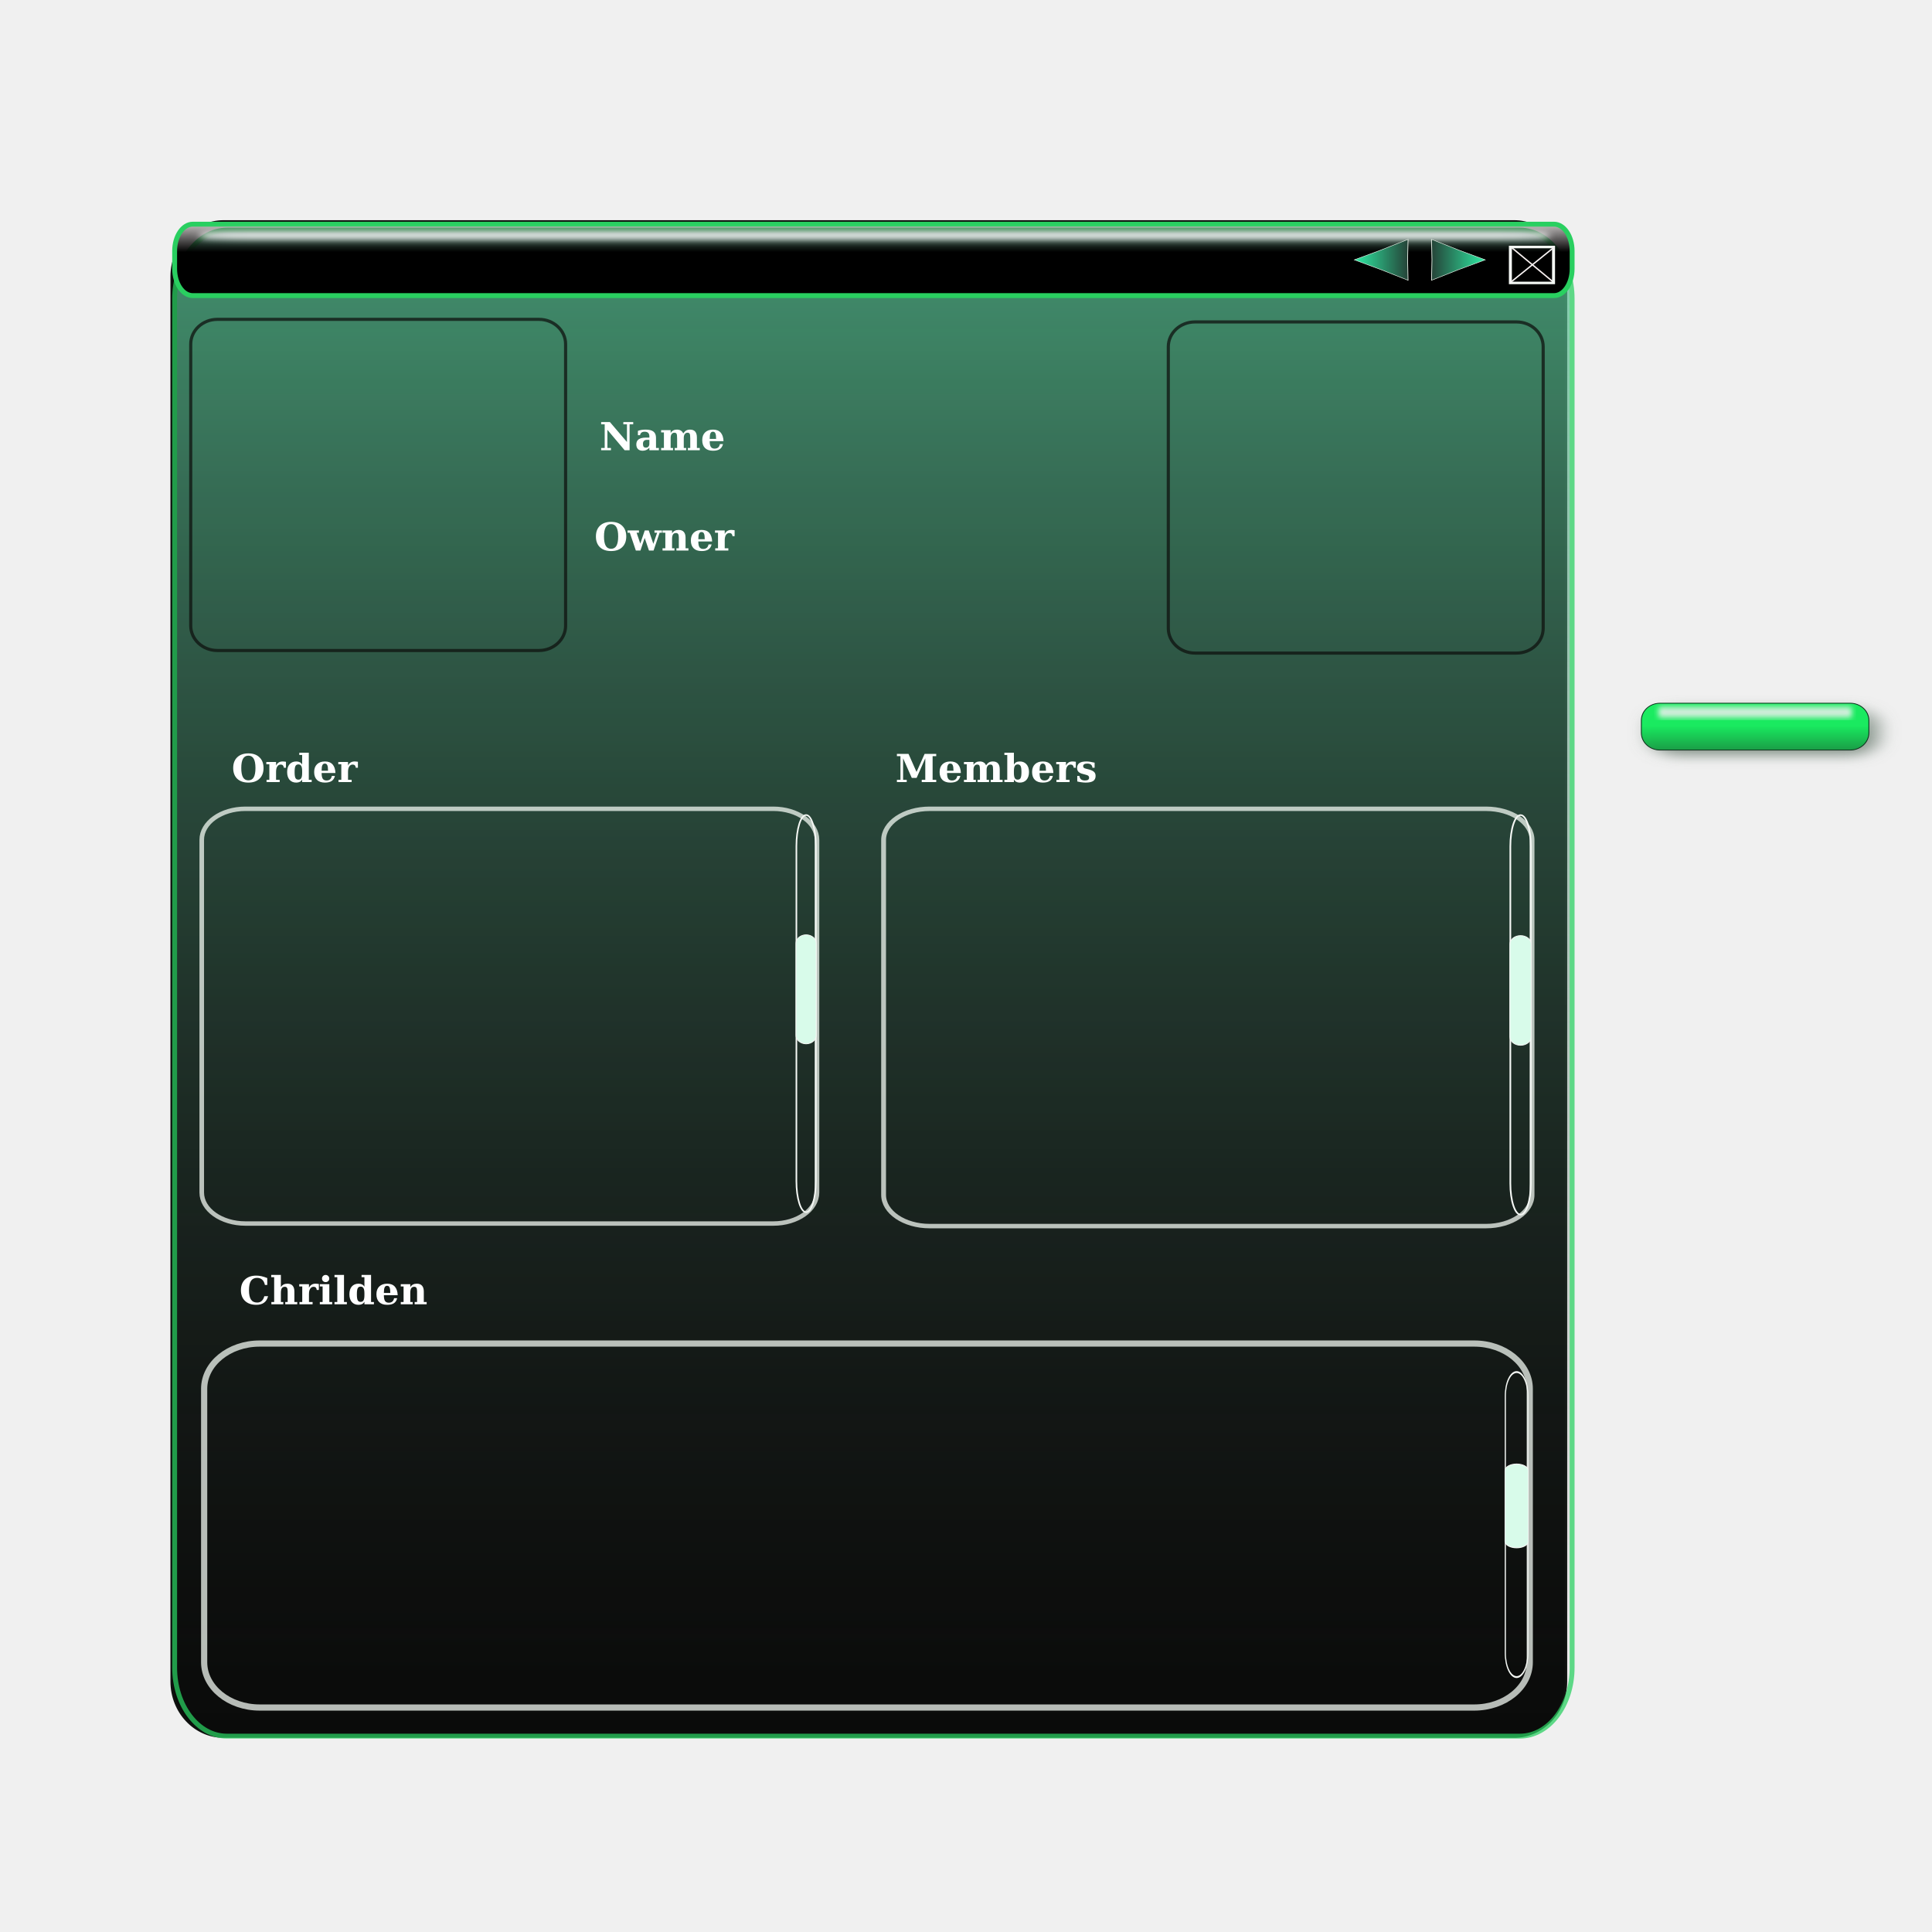
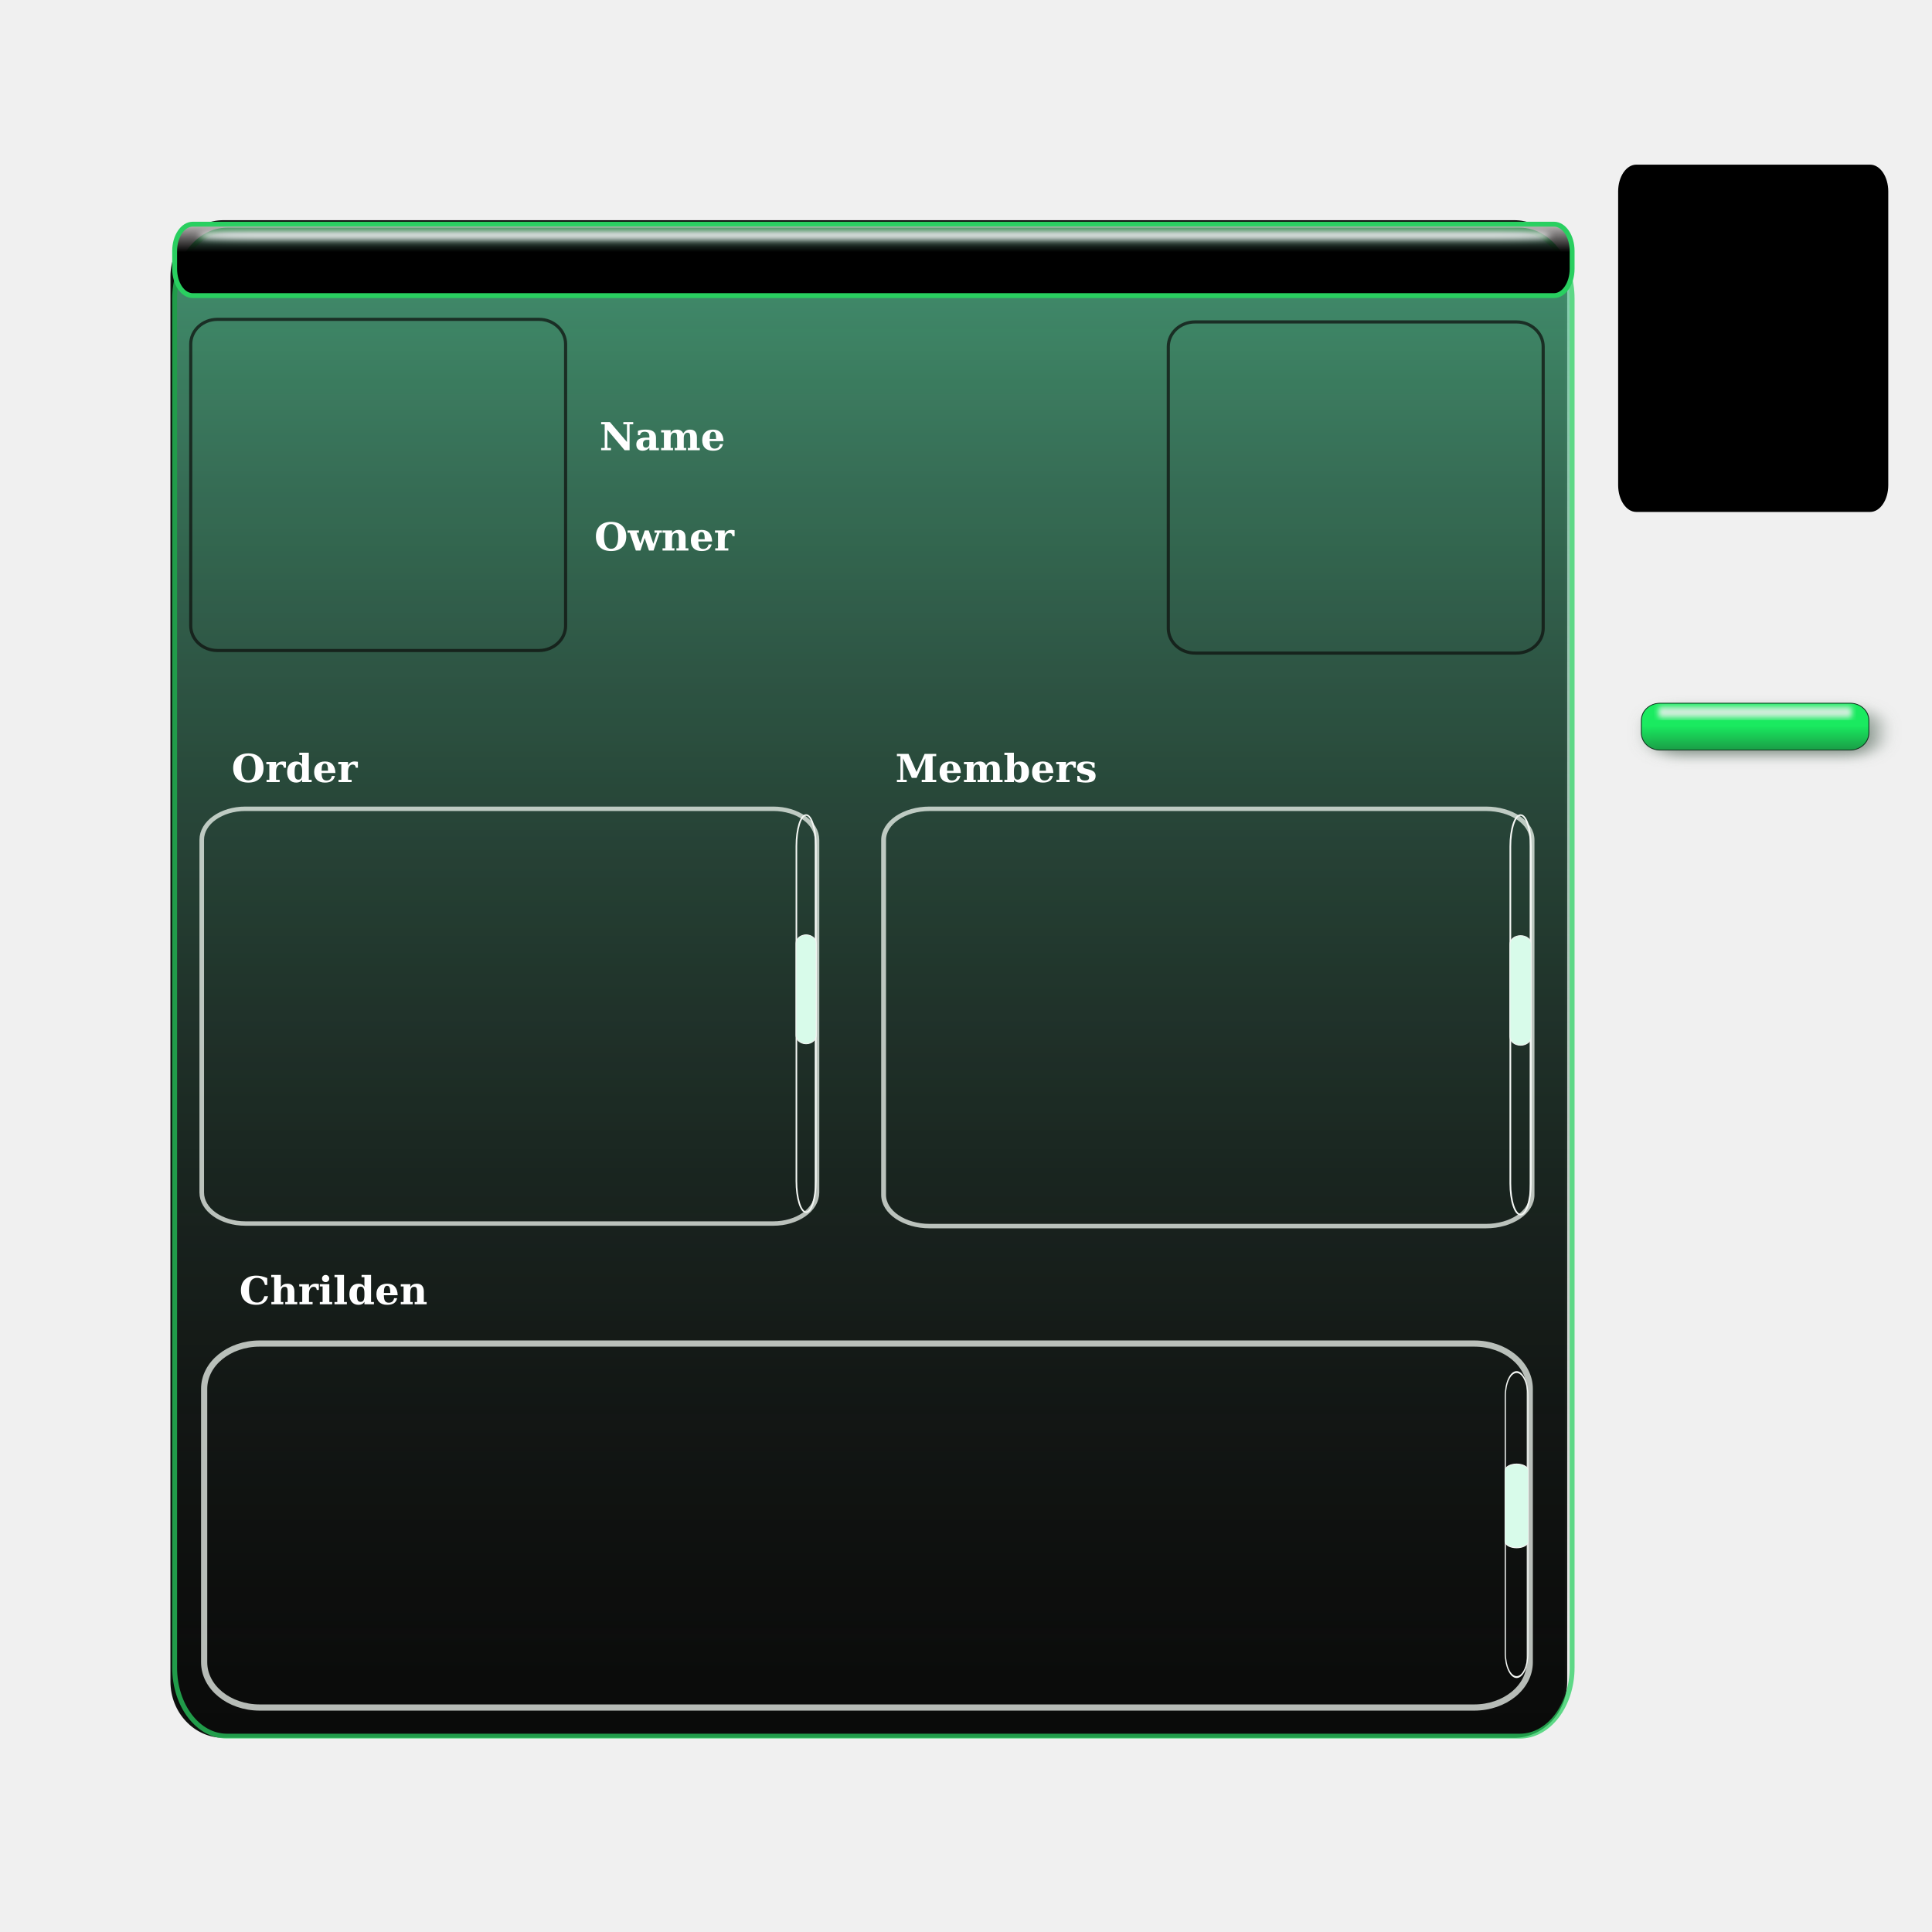
<svg xmlns="http://www.w3.org/2000/svg" xmlns:xlink="http://www.w3.org/1999/xlink" width="400" height="400" id="svg2" version="1.0">
  <defs id="defs4">
    <linearGradient id="linearGradient3597">
      <stop style="stop-color:#1c3a25;stop-opacity:1;" offset="0" id="stop3599" />
      <stop style="stop-color:#18ea5f;stop-opacity:0.99;" offset="1" id="stop3601" />
    </linearGradient>
    <filter x="-0.032" width="1.063" y="-0.665" height="2.33" id="filter8156">
      <feGaussianBlur stdDeviation="2.897" id="feGaussianBlur8158" />
    </filter>
    <linearGradient id="linearGradient3328">
      <stop style="stop-color:#58c696;stop-opacity:1;" offset="0" id="stop3330" />
      <stop style="stop-color:#3a3a3a;stop-opacity:0;" offset="1" id="stop3332" />
    </linearGradient>
    <linearGradient id="linearGradient5118">
      <stop style="stop-color:#000000;stop-opacity:1;" offset="0" id="stop5120" />
      <stop style="stop-color:#000000;stop-opacity:0;" offset="1" id="stop5122" />
    </linearGradient>
    <linearGradient id="linearGradient4643">
      <stop style="stop-color:#909390;stop-opacity:1;" offset="0" id="stop4645" />
      <stop style="stop-color:#ececec;stop-opacity:0;" offset="1" id="stop4647" />
    </linearGradient>
    <linearGradient xlink:href="#linearGradient3295" id="linearGradient2407" gradientUnits="userSpaceOnUse" gradientTransform="matrix(2.133156,0,0,4.117114,317.1702,25.96326)" x1="52.73" y1="58.056" x2="109.062" y2="55.613" />
    <linearGradient id="linearGradient3295">
      <stop offset="0" id="stop3297" style="stop-color:#254237;stop-opacity:1;" />
      <stop offset="1" id="stop3299" style="stop-color:#2feda5;stop-opacity:1" />
    </linearGradient>
    <linearGradient xlink:href="#linearGradient3295" id="linearGradient2403" gradientUnits="userSpaceOnUse" gradientTransform="matrix(1.271087,0.1363747,0.6991436,1.120525,463.3987,330.6759)" x1="27.164" y1="65.513" x2="59.654" y2="39.414" />
    <filter x="-0.007" width="1.015" y="-1.086" height="3.173" id="filter5104">
      <feGaussianBlur stdDeviation="0.964" id="feGaussianBlur5106" />
    </filter>
    <filter x="-0.104" width="1.207" y="-0.295" height="1.59" id="filter4001">
      <feGaussianBlur stdDeviation="9.28" id="feGaussianBlur4003" />
    </filter>
    <linearGradient xlink:href="#linearGradient3328" id="linearGradient4013" gradientUnits="userSpaceOnUse" gradientTransform="matrix(0.9963298,0,0,0.8050277,0.1310466,8.939787)" x1="207.19" y1="44.179" x2="207.19" y2="357.346" />
    <linearGradient xlink:href="#linearGradient5118" id="linearGradient4015" gradientUnits="userSpaceOnUse" x1="164.581" y1="52.197" x2="164.581" y2="44.74" gradientTransform="matrix(0.9963298,0,0,0.8050277,0.1310466,8.939792)" />
    <linearGradient xlink:href="#linearGradient3597" id="linearGradient4026" gradientUnits="userSpaceOnUse" gradientTransform="translate(-7.456765,142.743)" x1="294.541" y1="289.168" x2="294.541" y2="278.13" />
    <linearGradient xlink:href="#linearGradient3295" id="linearGradient4503" gradientUnits="userSpaceOnUse" gradientTransform="matrix(2.436525,0,0,2.3967,-990.3087,84.91545)" x1="302.28" y1="70.573" x2="318.226" y2="70.573" />
-     <linearGradient xlink:href="#linearGradient3295" id="linearGradient4511" gradientUnits="userSpaceOnUse" gradientTransform="matrix(3.449083,0,0,5.229116,-898.1445,46.79595)" x1="296.319" y1="53.795" x2="307.563" y2="53.795" />
    <linearGradient xlink:href="#linearGradient3597" id="linearGradient4530" gradientUnits="userSpaceOnUse" gradientTransform="matrix(1.28182,0,0,1.390058,-177.7697,-66.88466)" x1="149" y1="161.765" x2="149" y2="150.3" />
    <linearGradient xlink:href="#linearGradient5118" id="linearGradient4930" gradientUnits="userSpaceOnUse" x1="164.581" y1="52.197" x2="164.581" y2="44.74" />
    <linearGradient xlink:href="#linearGradient3328" id="linearGradient4933" gradientUnits="userSpaceOnUse" gradientTransform="translate(-6.363958e-8,-4.9882956e-6)" x1="207.19" y1="44.179" x2="207.19" y2="357.346" />
    <linearGradient xlink:href="#linearGradient3295" id="linearGradient4939" gradientUnits="userSpaceOnUse" gradientTransform="matrix(2.436525,0,0,2.3967,-990.3087,84.91545)" x1="302.28" y1="70.573" x2="318.226" y2="70.573" />
  </defs>
  <g id="layer1">
    <g id="g4521" transform="matrix(0.7801407,0,0,0.7193942,138.6854,48.11644)">
      <g id="button.png">
        <g transform="matrix(0.2816168,0,0,0.1811448,360.8328,-40.62888)" id="g3927" style="fill:#89978d;fill-opacity:1;filter:url(#filter4001)">
          <rect rx="27.276" style="opacity:1;fill:#89978d;fill-opacity:1;fill-rule:nonzero;stroke:#939795;stroke-width:0.897;stroke-linecap:round;stroke-linejoin:round;stroke-miterlimit:4;stroke-dasharray:none;stroke-opacity:1" id="rect3929" width="214.389" height="74.389" x="-357.195" y="980.882" ry="27.276" />
          <rect style="opacity:1;fill:#89978d;fill-opacity:1;fill-rule:nonzero;stroke:#f1f9f5;stroke-width:3;stroke-linecap:round;stroke-linejoin:round;stroke-miterlimit:4;stroke-dasharray:none;stroke-opacity:1;filter:url(#filter8156)" id="rect3931" width="180" height="5.714" x="2.857" y="1000.934" transform="matrix(0.9942531,0,0,1.818974,-342.3235,-827.7923)" />
        </g>
        <rect rx="4.941" ry="4.941" y="135.5" x="257.827" height="13.475" width="60.376" id="rect3583" style="fill:url(#linearGradient4530);fill-opacity:1;fill-rule:nonzero;stroke:#0e301d;stroke-width:0.226;stroke-linecap:round;stroke-linejoin:round;stroke-miterlimit:4;stroke-dasharray:none;stroke-opacity:1" />
        <rect transform="matrix(0.2799984,0,0,0.3294976,262.0149,-192.6494)" y="1000.934" x="2.857" height="5.714" width="180" id="rect3585" style="fill:#d0d9d2;fill-opacity:1;fill-rule:nonzero;stroke:#f1f9f5;stroke-width:3;stroke-linecap:round;stroke-linejoin:round;stroke-miterlimit:4;stroke-dasharray:none;stroke-opacity:1;filter:url(#filter8156)" />
      </g>
    </g>
    <g id="objectwindow.png">
      <rect ry="11.409" rx="10.763" y="45.837" x="35.538" height="313.715" width="288.682" id="rect3318" style="opacity:1;fill:#0a0b0a;fill-opacity:1;stroke:#0e100e;stroke-width:0.5;stroke-miterlimit:4;stroke-dasharray:none;stroke-dashoffset:0;stroke-opacity:1" />
      <rect style="fill:#faf5f5;fill-opacity:0.995;stroke:none;stroke-width:1;stroke-miterlimit:4;stroke-dasharray:none;stroke-dashoffset:0;stroke-opacity:1" id="rect5116" width="288.682" height="11.185" x="36.218" y="46.338" ry="4.194" rx="3.749" />
      <rect ry="14.173" rx="10.803" y="47.646" x="36.159" height="311.8" width="289.332" id="rect2122" style="opacity:0.737;fill:url(#linearGradient4933);fill-opacity:1.0;stroke:#29cf60;stroke-width:1.01;stroke-miterlimit:4;stroke-dasharray:none;stroke-dashoffset:0;stroke-opacity:1" />
      <rect rx="3.758" ry="5.546" y="46.413" x="36.159" height="14.789" width="289.332" id="rect2702" style="fill:url(#linearGradient4930);fill-opacity:1;stroke:#29cf60;stroke-width:1.01;stroke-miterlimit:4;stroke-dasharray:none;stroke-dashoffset:0;stroke-opacity:1" />
      <rect transform="matrix(0.8777219,0,0,0.7500001,5.079994,11.98402)" ry="0.533" rx="11.718" y="47.936" x="41.545" height="2.13" width="317.976" id="rect5058" style="fill:#fafbfb;fill-opacity:0.995;stroke:none;stroke-width:0.5;stroke-miterlimit:4;stroke-dasharray:none;stroke-dashoffset:0;stroke-opacity:1;filter:url(#filter5104)" />
      <text id="text3312" y="113.981" x="123.036" style="font-size:8px;font-style:normal;font-weight:bold;writing-mode:lr-tb;fill:#ffffff;fill-opacity:1;stroke:none;stroke-width:1px;stroke-linecap:butt;stroke-linejoin:miter;stroke-opacity:1;font-family:DejaVu Serif" xml:space="preserve">
        <tspan y="113.981" x="123.036" id="tspan3314">Owner</tspan>
      </text>
      <rect ry="5.131" rx="5.51" y="66.12" x="39.489" height="68.558" width="77.613" id="rect3316" style="opacity:0.737;fill:none;fill-opacity:1;stroke:#0e100e;stroke-width:0.65;stroke-miterlimit:4;stroke-dasharray:none;stroke-dashoffset:0;stroke-opacity:1" />
      <text id="text3336" y="93.209" x="124.101" style="font-size:8px;font-style:normal;font-weight:bold;writing-mode:lr-tb;fill:#ffffff;fill-opacity:1;stroke:none;stroke-width:1px;stroke-linecap:butt;stroke-linejoin:miter;stroke-opacity:1;font-family:DejaVu Serif" xml:space="preserve">
        <tspan y="93.209" x="124.101" id="tspan3338">Name</tspan>
      </text>
      <text id="text3340" y="161.917" x="47.936" style="font-size:8px;font-style:normal;font-weight:bold;writing-mode:lr-tb;fill:#ffffff;fill-opacity:1;stroke:none;stroke-width:1px;stroke-linecap:butt;stroke-linejoin:miter;stroke-opacity:1;font-family:DejaVu Serif" xml:space="preserve">
        <tspan y="161.917" x="47.936" id="tspan3342">Order</tspan>
        <tspan id="tspan3344" y="171.917" x="47.936" />
        <tspan id="tspan3346" y="181.917" x="47.936" />
      </text>
      <text id="text3356" y="270.04" x="49.534" style="font-size:8px;font-style:normal;font-weight:bold;writing-mode:lr-tb;fill:#ffffff;fill-opacity:1;stroke:none;stroke-width:1px;stroke-linecap:butt;stroke-linejoin:miter;stroke-opacity:1;font-family:DejaVu Serif" xml:space="preserve">
        <tspan y="270.04" x="49.534" id="tspan3358">Chrilden</tspan>
      </text>
      <g transform="matrix(1.029922,0,0,0.9939011,-5.075556,1.018433)" id="g4429">
        <rect style="opacity:0.737;fill:none;fill-opacity:1;stroke:#f4fbf4;stroke-width:0.922;stroke-miterlimit:4;stroke-dasharray:none;stroke-dashoffset:0;stroke-opacity:1" id="rect4415" width="123.68" height="86.396" x="45.484" y="167.454" rx="8.781" ry="6.466" />
        <rect style="opacity:1;fill:none;fill-opacity:1;stroke:#f4f7f4;stroke-width:0.32;stroke-miterlimit:4;stroke-dasharray:none;stroke-dashoffset:0;stroke-opacity:1" id="rect4419" width="3.909" height="82.737" x="165.023" y="168.751" rx="1.954" ry="6.48" />
        <rect ry="1.778" rx="2.029" y="193.71" x="164.948" height="22.7" width="4.058" id="rect4421" style="opacity:1;fill:#d8fbea;fill-opacity:1;stroke:#f4f7f4;stroke-width:0.171;stroke-miterlimit:4;stroke-dasharray:none;stroke-dashoffset:0;stroke-opacity:1" />
      </g>
      <g transform="matrix(1.085492,0,0,1,133.5677,0)" id="g4434">
        <rect ry="6.466" rx="8.781" y="167.454" x="45.484" height="86.396" width="123.68" id="rect4436" style="opacity:0.737;fill:none;fill-opacity:1;stroke:#f4fbf4;stroke-width:0.922;stroke-miterlimit:4;stroke-dasharray:none;stroke-dashoffset:0;stroke-opacity:1" />
        <rect ry="6.48" rx="1.954" y="168.751" x="165.023" height="82.737" width="3.909" id="rect4438" style="opacity:1;fill:none;fill-opacity:1;stroke:#f4f7f4;stroke-width:0.32;stroke-miterlimit:4;stroke-dasharray:none;stroke-dashoffset:0;stroke-opacity:1" />
        <rect style="opacity:1;fill:#d8fbea;fill-opacity:1;stroke:#f4f7f4;stroke-width:0.171;stroke-miterlimit:4;stroke-dasharray:none;stroke-dashoffset:0;stroke-opacity:1" id="rect4440" width="4.058" height="22.7" x="164.948" y="193.71" rx="2.029" ry="1.778" />
      </g>
      <text id="text4442" y="161.917" x="185.353" style="font-size:8px;font-style:normal;font-weight:bold;writing-mode:lr-tb;fill:#ffffff;fill-opacity:1;stroke:none;stroke-width:1px;stroke-linecap:butt;stroke-linejoin:miter;stroke-opacity:1;font-family:DejaVu Serif" xml:space="preserve">
        <tspan y="161.917" x="185.353" id="tspan4444">Members</tspan>
      </text>
      <rect ry="9.368" rx="11.497" y="278.167" x="42.268" height="75.357" width="274.453" id="rect4448" style="opacity:0.737;fill:none;fill-opacity:1;stroke:#f4fbf4;stroke-width:1.282;stroke-miterlimit:4;stroke-dasharray:none;stroke-dashoffset:0;stroke-opacity:1" />
      <g transform="matrix(0.5389442,0,0,0.8751048,145.9197,39.65586)" id="g4457">
        <rect style="fill:none;fill-opacity:1;stroke:#f4f7f4;stroke-width:0.445;stroke-miterlimit:4;stroke-dasharray:none;stroke-dashoffset:0;stroke-opacity:1" id="rect4450" width="8.674" height="72.165" x="307.533" y="279.298" rx="4.337" ry="5.652" />
        <rect ry="1.551" rx="4.502" y="301.068" x="307.367" height="19.799" width="9.004" id="rect4452" style="fill:#d8fbea;fill-opacity:1;stroke:#f4f7f4;stroke-width:0.237;stroke-miterlimit:4;stroke-dasharray:none;stroke-dashoffset:0;stroke-opacity:1" />
      </g>
-       <g transform="matrix(0.1074571,0,0,8.9486401e-2,279.2881,46.32859)" id="g4493">
-         <path style="fill:none;fill-opacity:0.75;fill-rule:evenodd;stroke:#f7efef;stroke-width:3;stroke-linecap:butt;stroke-linejoin:miter;stroke-miterlimit:4;stroke-dasharray:none;stroke-opacity:1" d="M 312.65,54.328 L 395.206,136.352 L 312.65,54.328 z" id="path4474" />
-         <g id="g4489">
-           <rect y="53.774" x="311.031" height="83.131" width="83.131" id="rect4470" style="opacity:1;fill:none;fill-opacity:1;stroke:#f4f7f4;stroke-width:5.785;stroke-miterlimit:4;stroke-dasharray:none;stroke-dashoffset:0;stroke-opacity:1" />
-           <path id="path4476" d="M 310.519,136.352 L 394.674,54.86 L 310.519,136.352 z" style="fill:none;fill-opacity:0.75;fill-rule:evenodd;stroke:#f6f1f1;stroke-width:3;stroke-linecap:butt;stroke-linejoin:miter;stroke-miterlimit:4;stroke-dasharray:none;stroke-opacity:1" />
-         </g>
-       </g>
-       <path style="fill:url(#linearGradient4511);fill-opacity:1;stroke:#eaf4ea;stroke-width:0.5;stroke-miterlimit:4;stroke-dasharray:none;stroke-dashoffset:0;stroke-opacity:1" id="path4507" d="M 162.45,328.096 L 143.119,338.894 L 124.101,350.237 L 124.415,328.096 L 124.101,305.955 L 143.119,317.297 L 162.45,328.096 z" transform="matrix(0.2899322,0,0,0.1912369,260.401,-8.949117)" />
-       <use height="400" width="400" transform="matrix(-1,0,0,1,587.9038,0)" id="use4517" xlink:href="#path4507" y="0" x="0" />
      <rect style="opacity:0.737;fill:none;fill-opacity:1;stroke:#0e100e;stroke-width:0.65;stroke-miterlimit:4;stroke-dasharray:none;stroke-dashoffset:0;stroke-opacity:1" id="rect4519" width="77.613" height="68.558" x="241.886" y="66.653" rx="5.51" ry="5.131" />
    </g>
+     <g id="close.png" transform="matrix(0.1074571,0,0,8.9486401e-2,321.898,48.99171)">
+       <path id="path2221" d="M 312.65,54.328 L 395.206,136.352 L 312.65,54.328 z" style="fill:none;fill-opacity:0.75;fill-rule:evenodd;stroke:#f7efef;stroke-width:3;stroke-linecap:butt;stroke-linejoin:miter;stroke-miterlimit:4;stroke-dasharray:none;stroke-opacity:1" />
+       <g id="g2223">
+         <rect style="opacity:1;fill:none;fill-opacity:1;stroke:#f4f7f4;stroke-width:5.785;stroke-miterlimit:4;stroke-dasharray:none;stroke-dashoffset:0;stroke-opacity:1" id="rect2225" width="83.131" height="83.131" x="311.031" y="53.774" />
+         <path style="fill:none;fill-opacity:0.75;fill-rule:evenodd;stroke:#f6f1f1;stroke-width:3;stroke-linecap:butt;stroke-linejoin:miter;stroke-miterlimit:4;stroke-dasharray:none;stroke-opacity:1" d="M 310.519,136.352 L 394.674,54.86 L 310.519,136.352 z" id="path2227" />
+       </g>
+     </g>
+     <rect style="opacity:1;fill:#000000;fill-opacity:1;stroke:none;stroke-width:4;stroke-miterlimit:4;stroke-dasharray:none;stroke-opacity:1" id="rect2229" width="55.925" height="71.904" x="335.02" y="34.088" rx="3.758" ry="5.546" />
  </g>
</svg>
